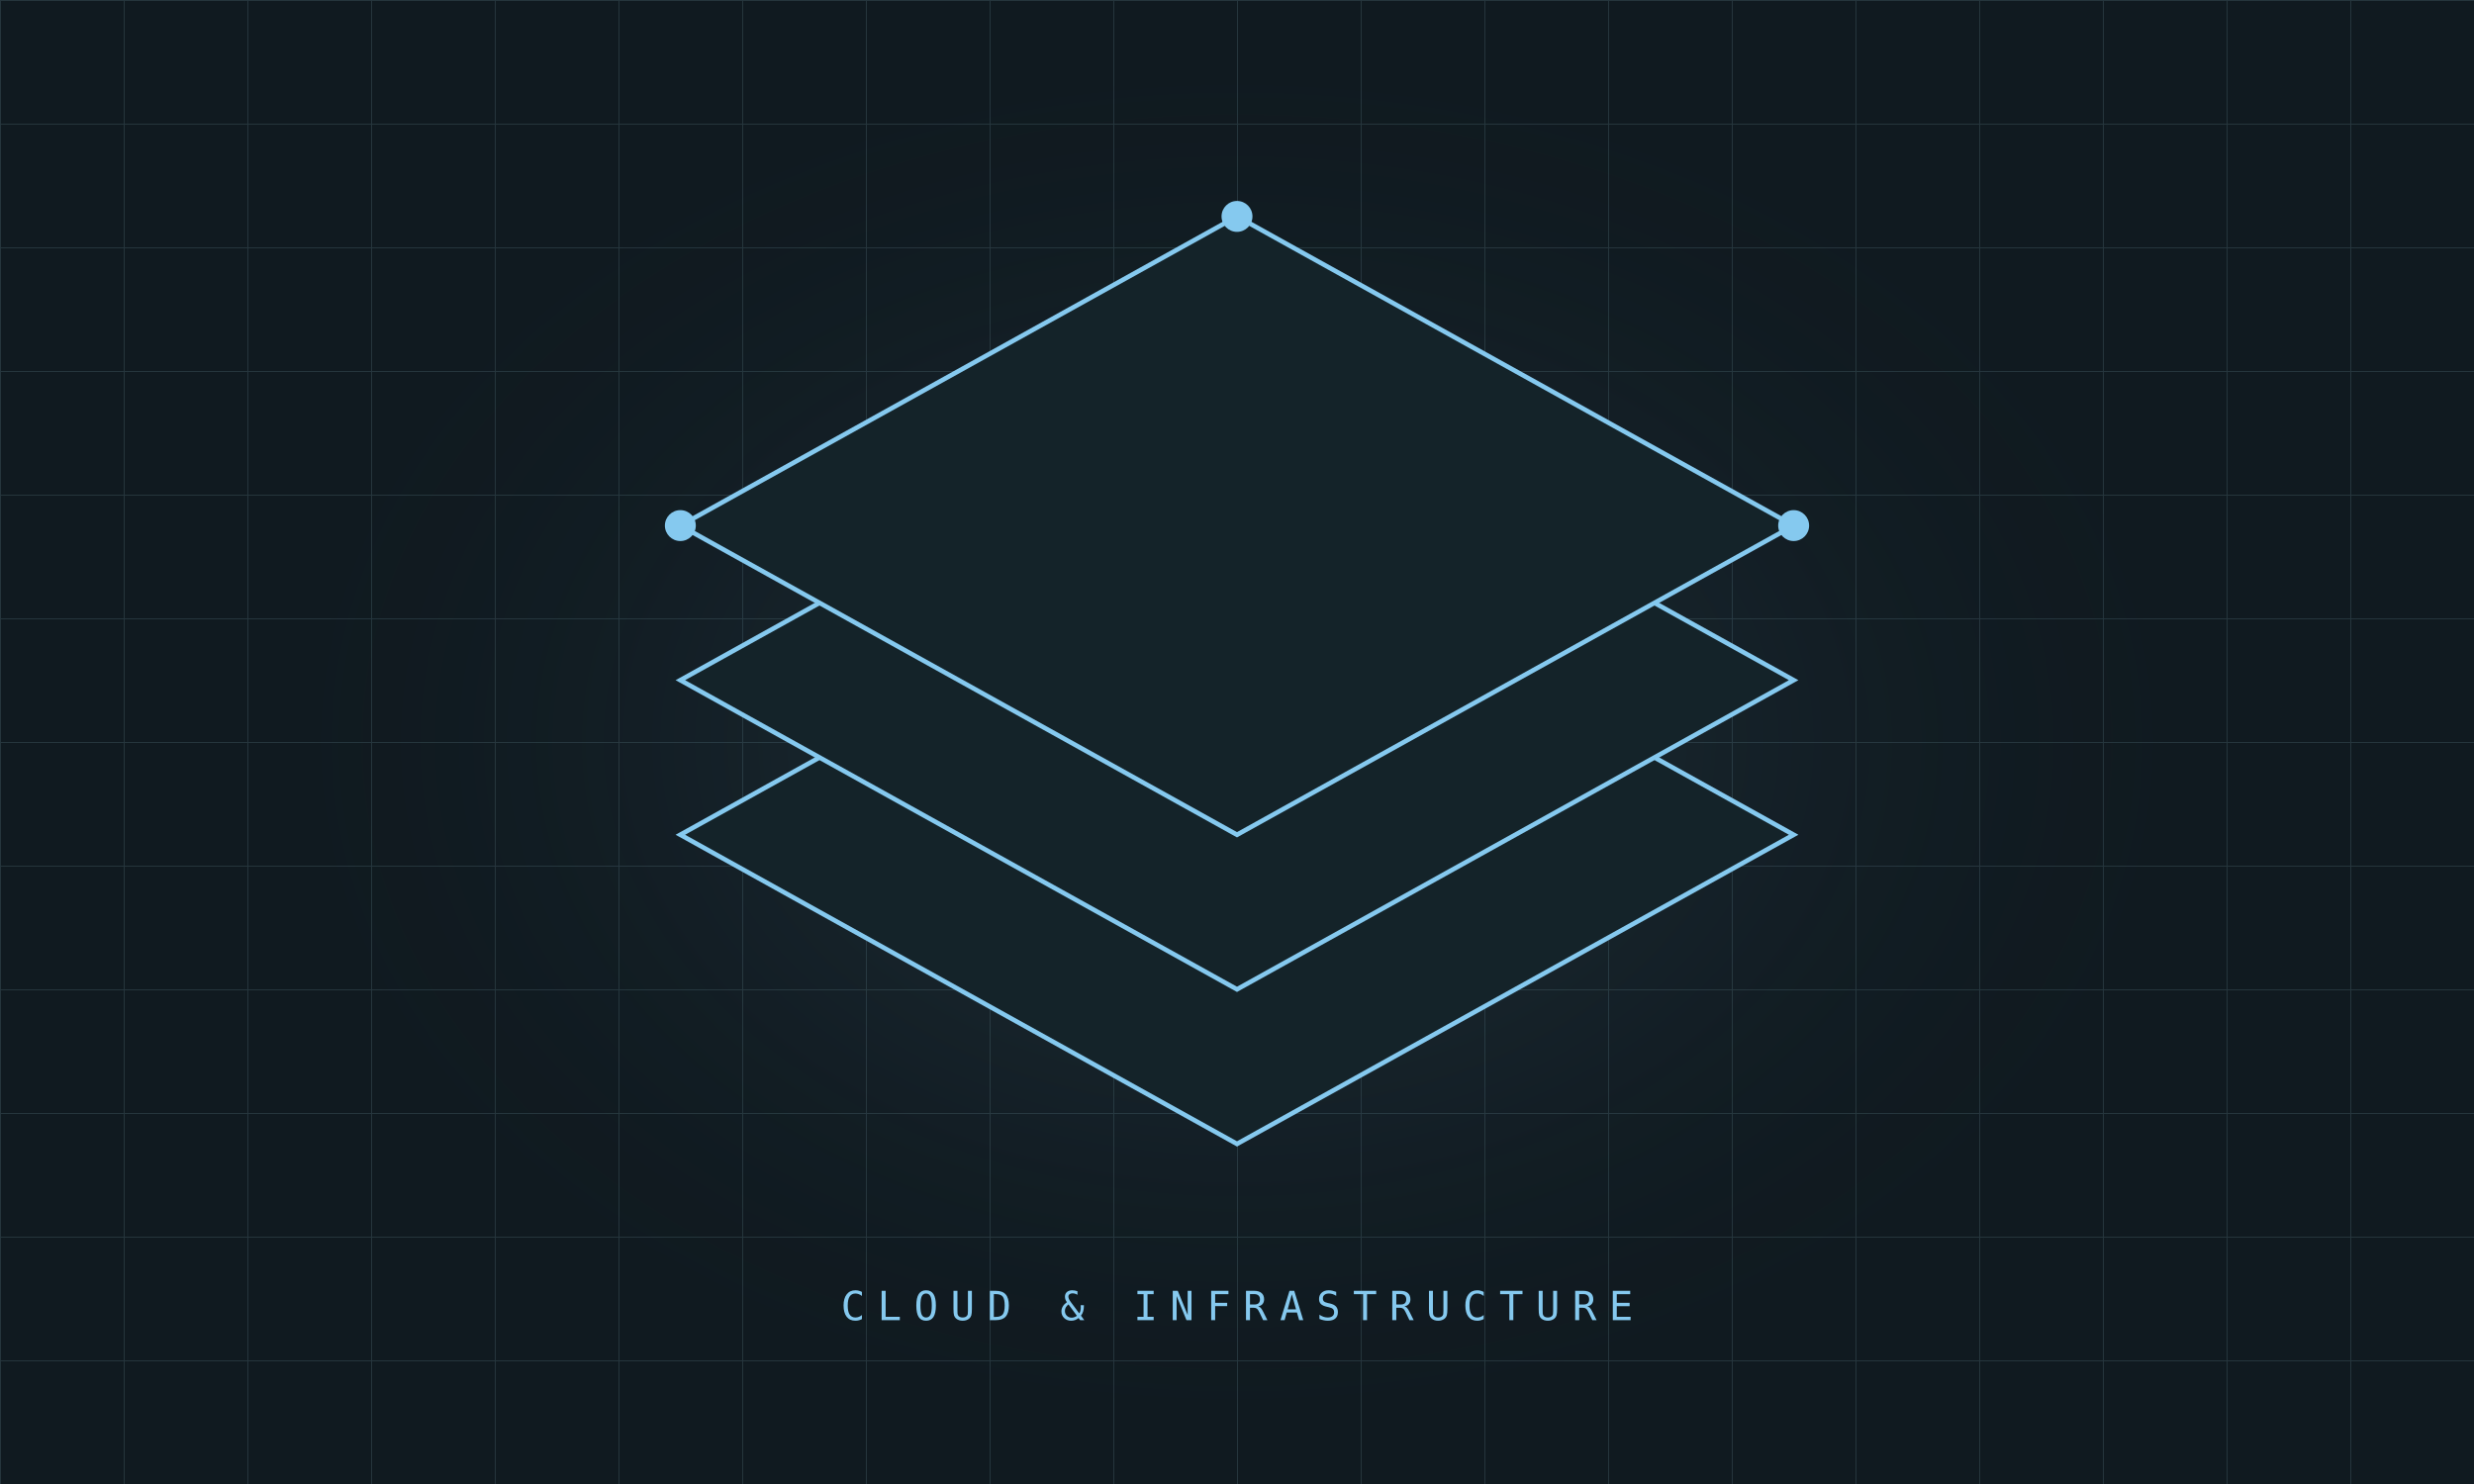
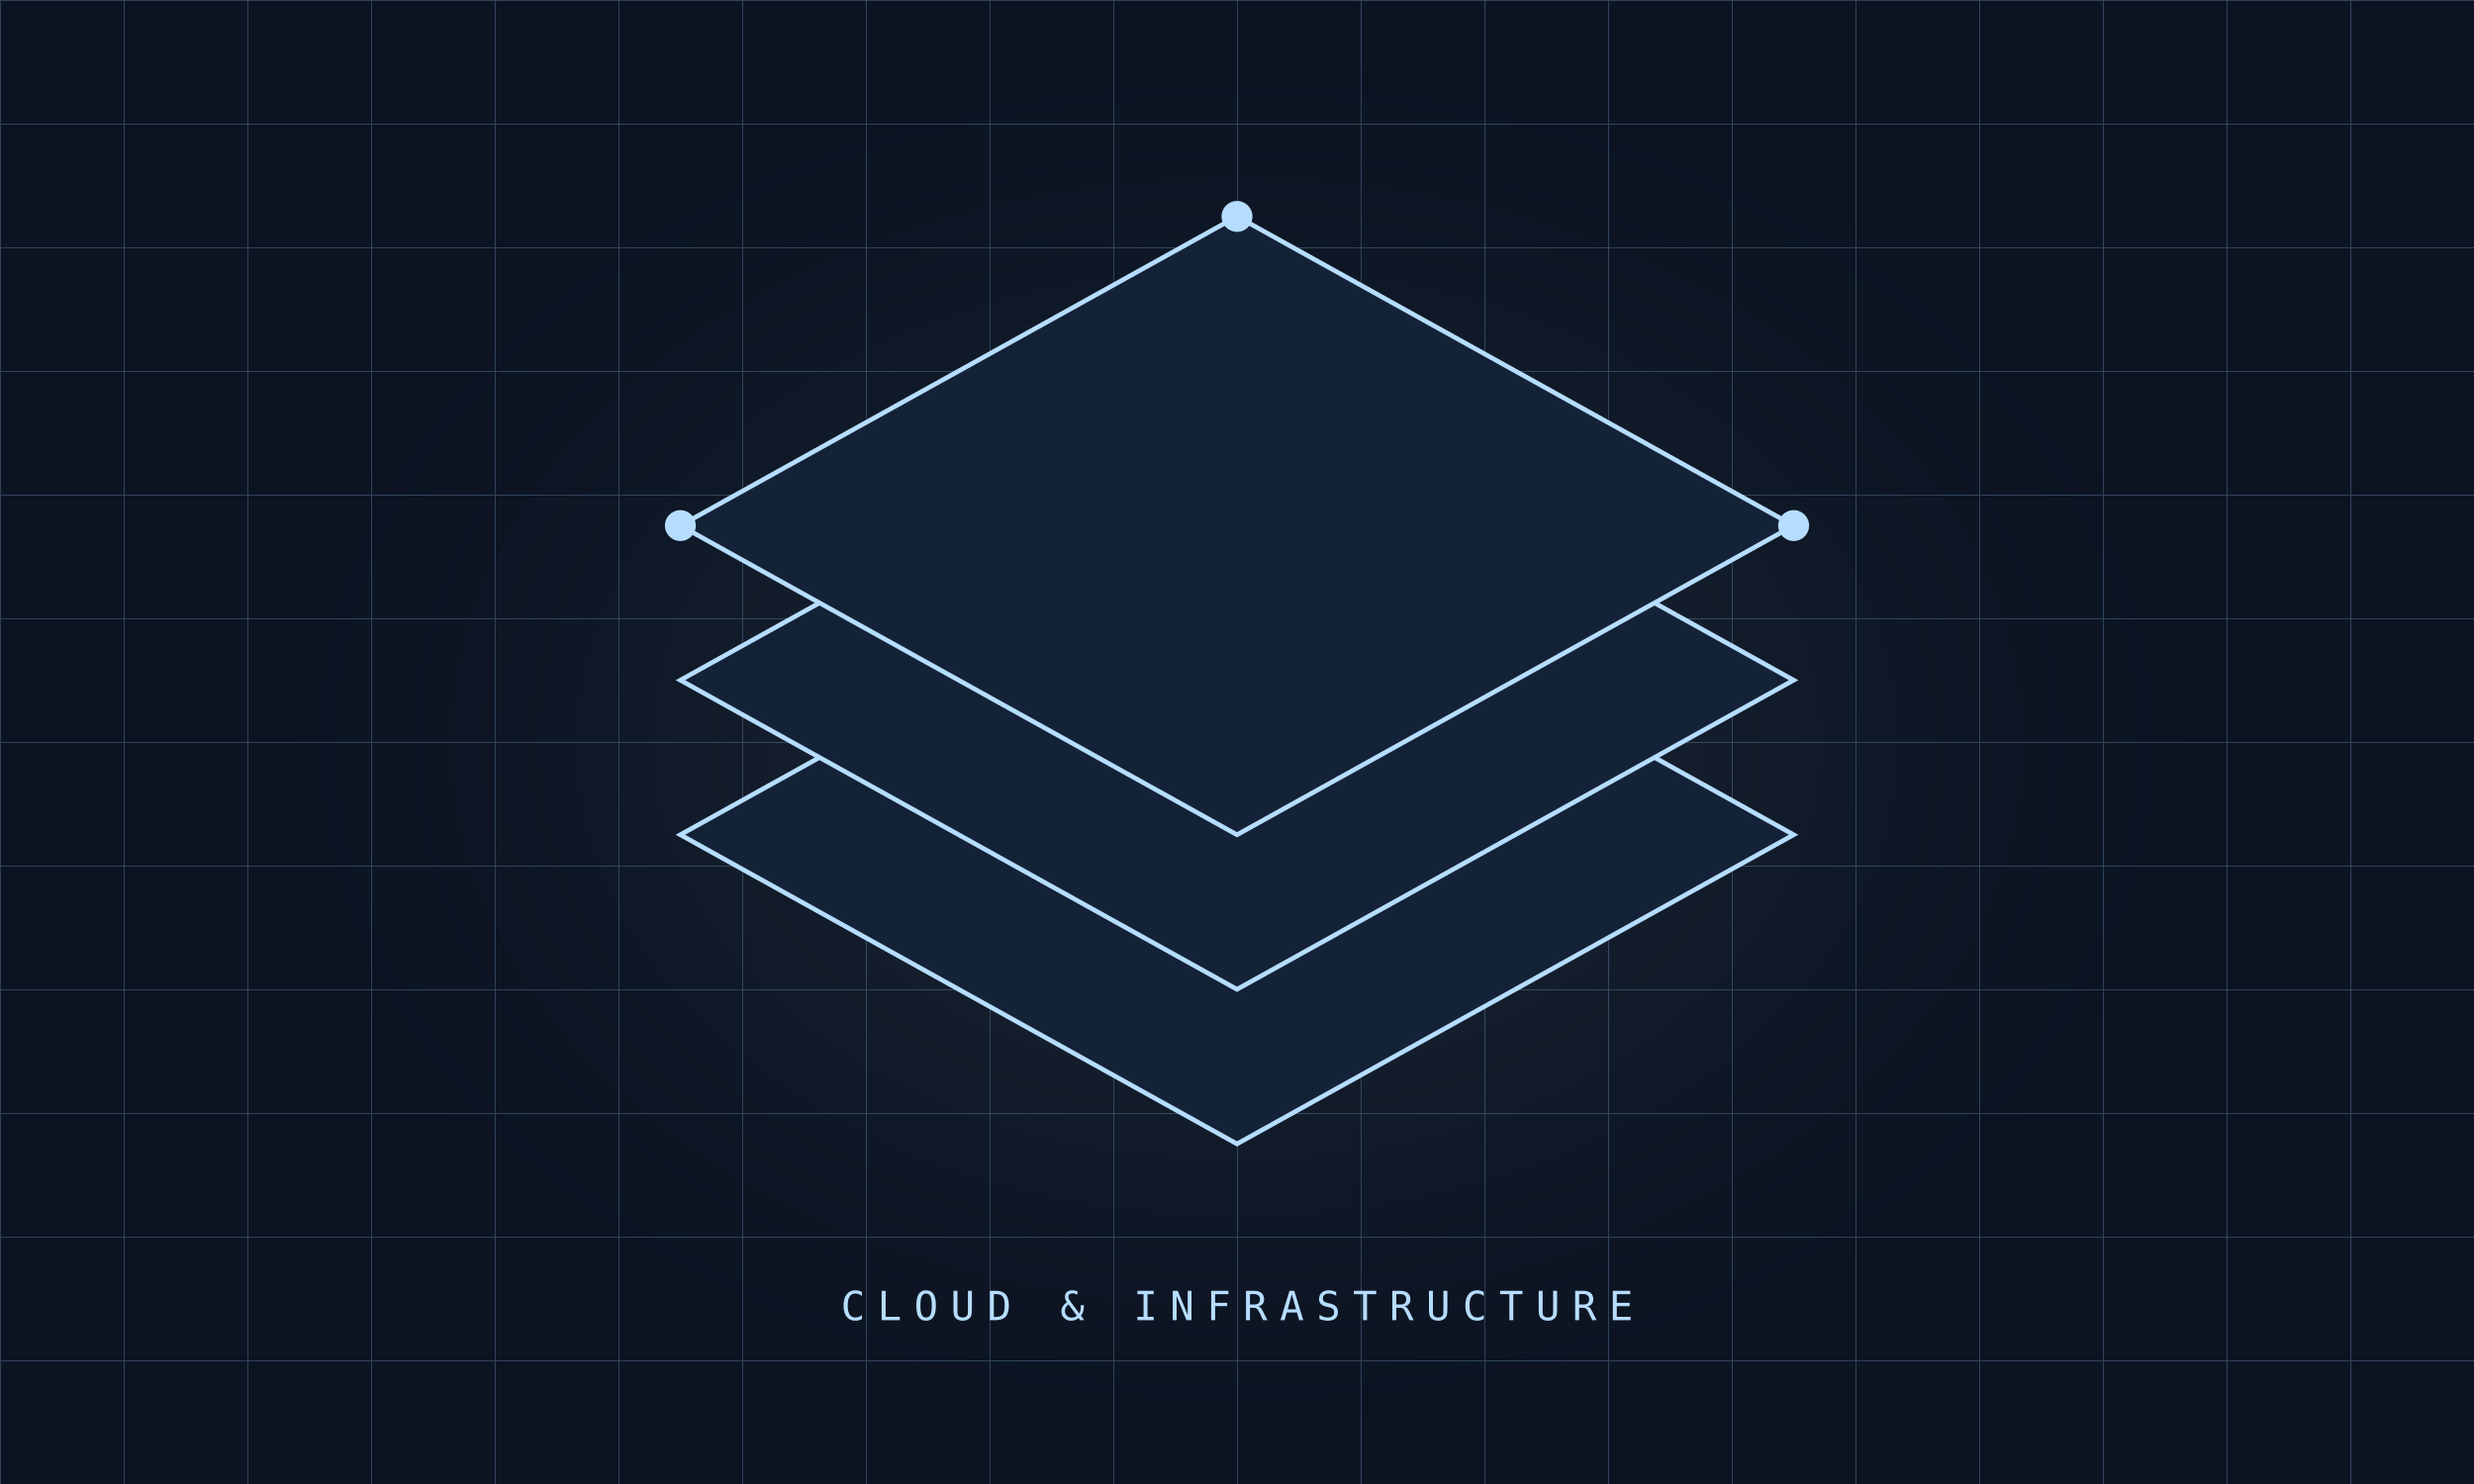
<svg xmlns="http://www.w3.org/2000/svg" width="800" height="480" viewBox="0 0 800 480">
  <defs>
    <pattern id="grid" width="40" height="40" patternUnits="userSpaceOnUse">
-       <path d="M40 0H0V40" fill="none" stroke="#26363e" stroke-width=".6" />
+       <path d="M40 0H0V40" fill="none" stroke="#32465f" stroke-width=".6" />
    </pattern>
    <radialGradient id="glow">
-       <stop stop-color="#85c9ef" stop-opacity=".16" />
-       <stop offset="1" stop-color="#101a20" stop-opacity="0" />
+       <stop stop-color="#b6ddff" stop-opacity=".16" />
+       <stop offset="1" stop-color="#0c1422" stop-opacity="0" />
    </radialGradient>
  </defs>
-   <rect width="800" height="480" fill="#101a20" />
+   <rect width="800" height="480" fill="#0c1422" />
  <rect width="800" height="480" fill="url(#grid)" />
  <ellipse cx="400" cy="240" rx="320" ry="230" fill="url(#glow)" />
-   <g fill="#142329" stroke="#85c9ef" stroke-width="1.5">
+   <g fill="#142237" stroke="#b6ddff" stroke-width="1.5">
    <path d="M220 270L400 170L580 270L400 370Z" />
    <path d="M220 220L400 120L580 220L400 320Z" />
    <path d="M220 170L400 70L580 170L400 270Z" />
  </g>
-   <g fill="#85c9ef">
+   <g fill="#b6ddff">
    <circle cx="220" cy="170" r="5" />
    <circle cx="400" cy="70" r="5" />
    <circle cx="580" cy="170" r="5" />
  </g>
-   <text x="400" y="427" text-anchor="middle" font-family="monospace" font-size="13" letter-spacing="4" fill="#85c9ef">CLOUD &amp; INFRASTRUCTURE</text>
+   <text x="400" y="427" text-anchor="middle" font-family="monospace" font-size="13" letter-spacing="4" fill="#b6ddff">CLOUD &amp; INFRASTRUCTURE</text>
</svg>
